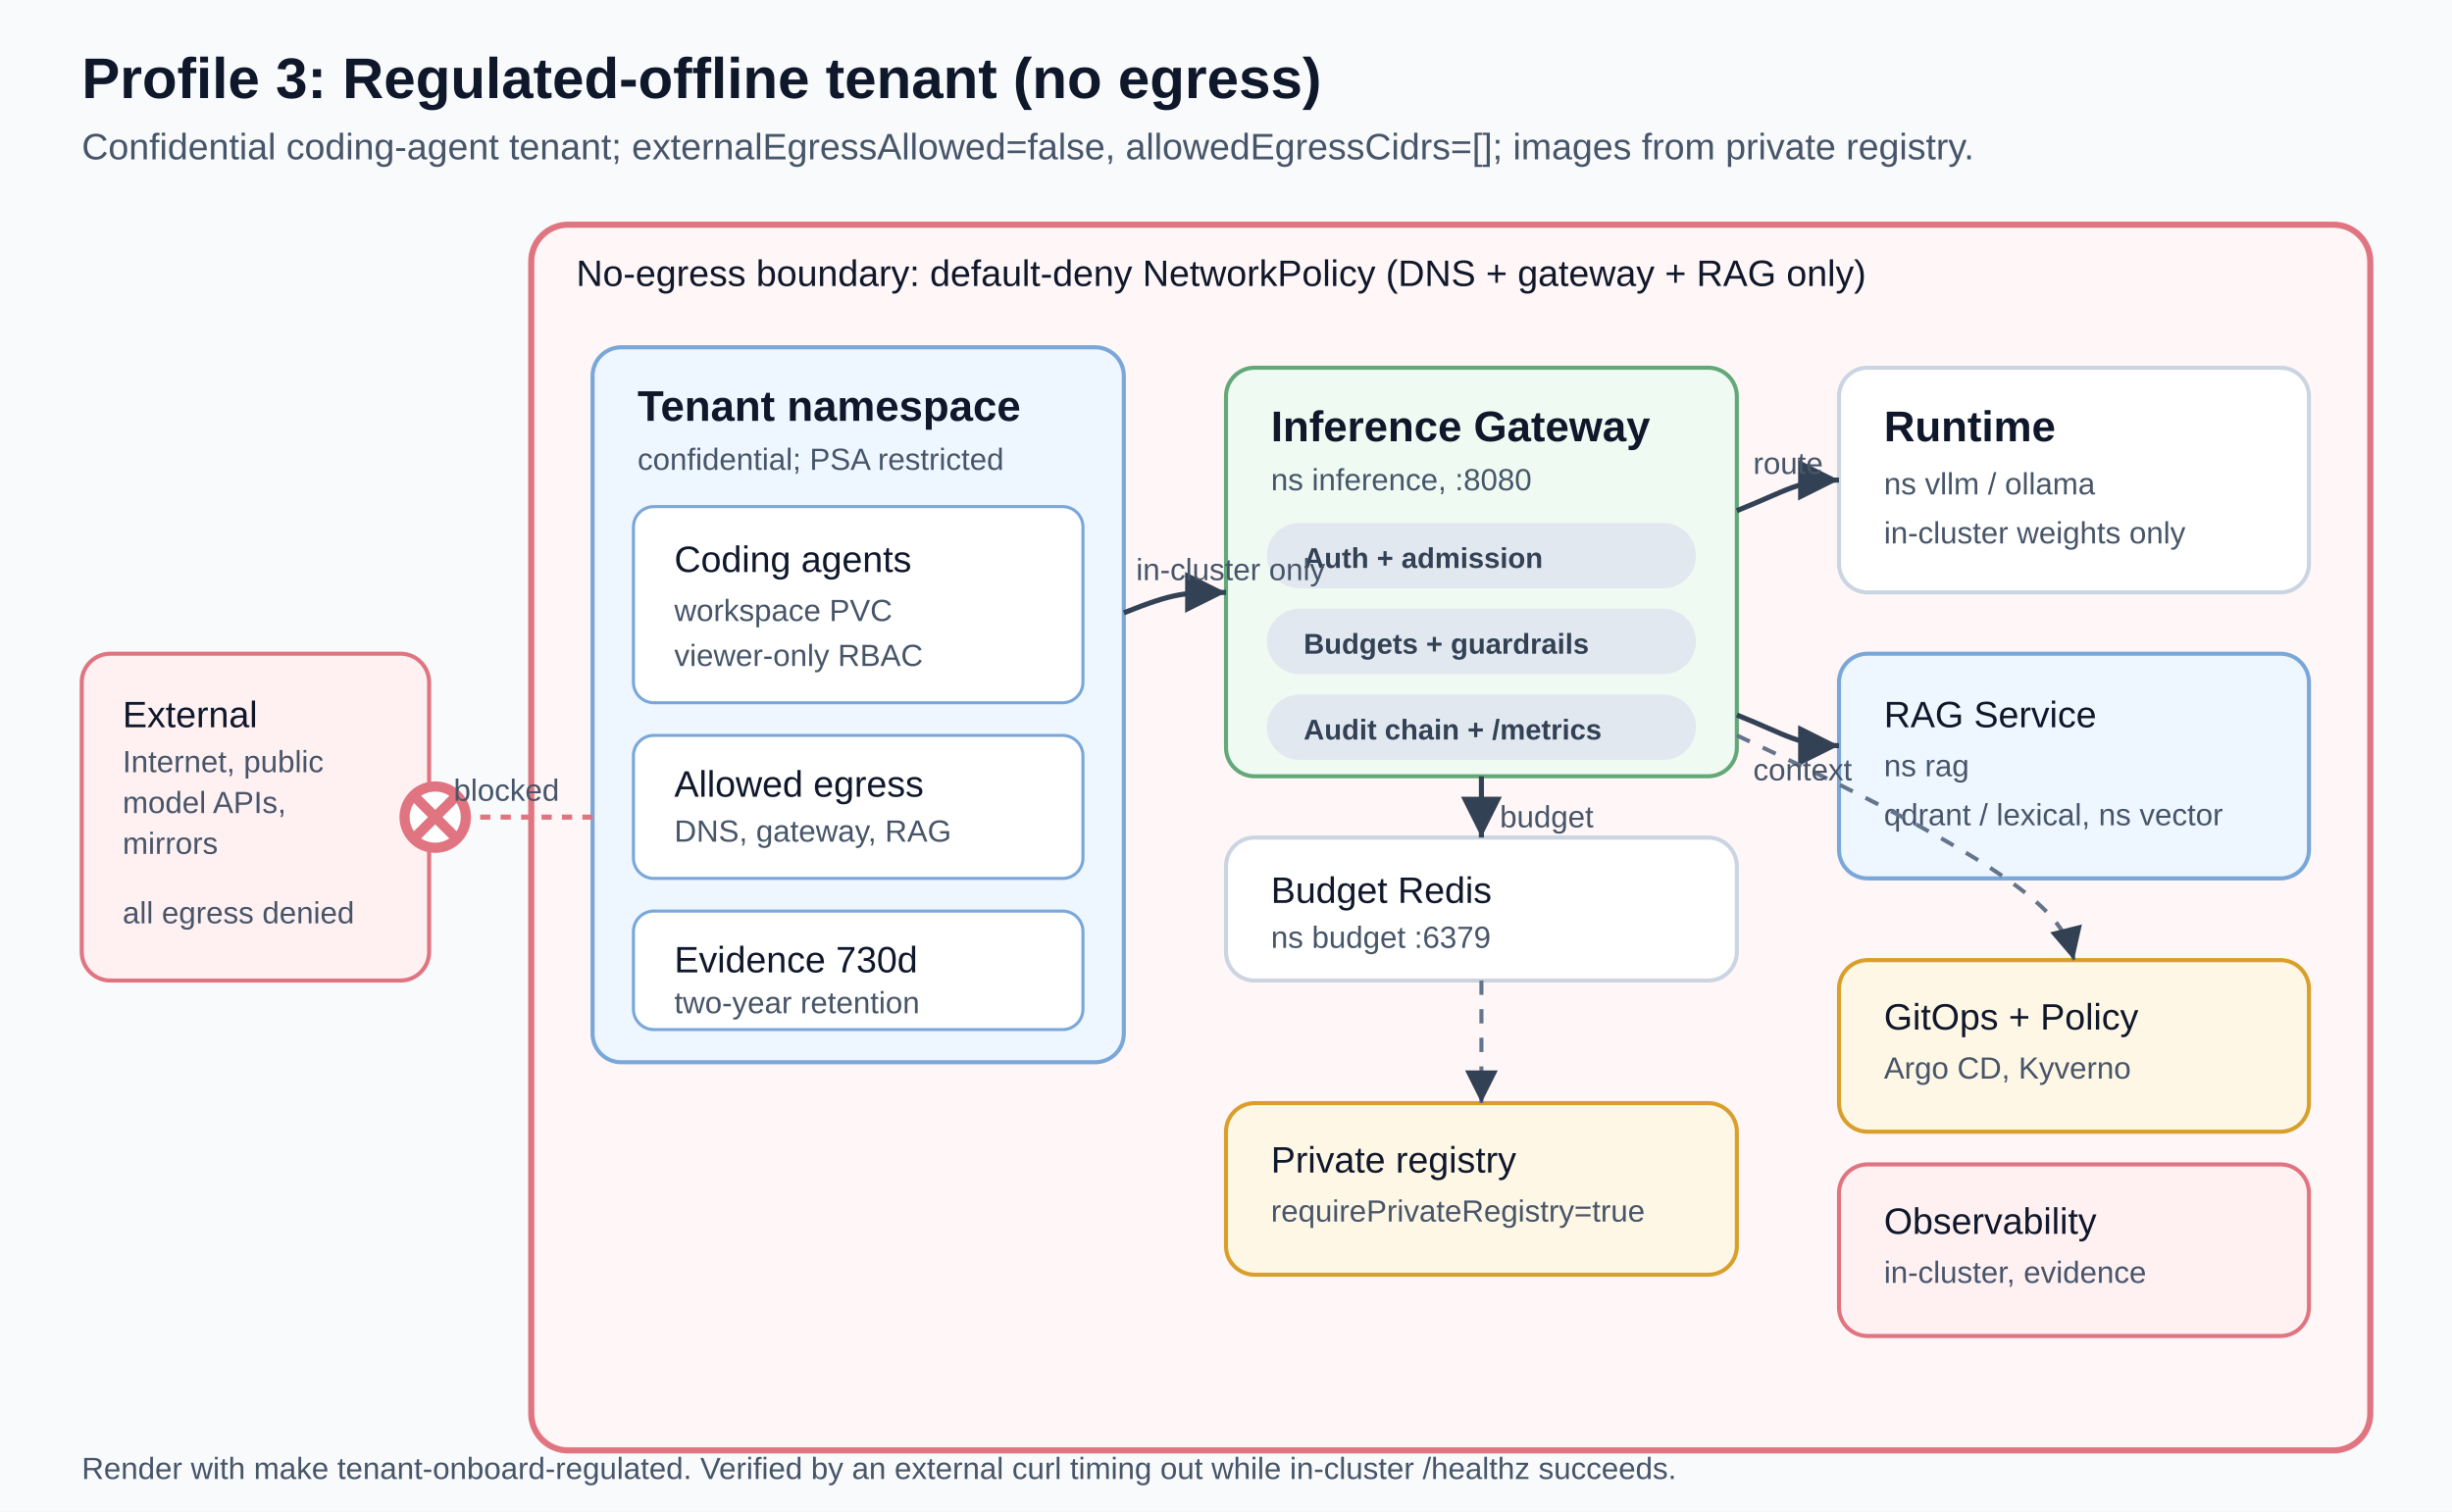
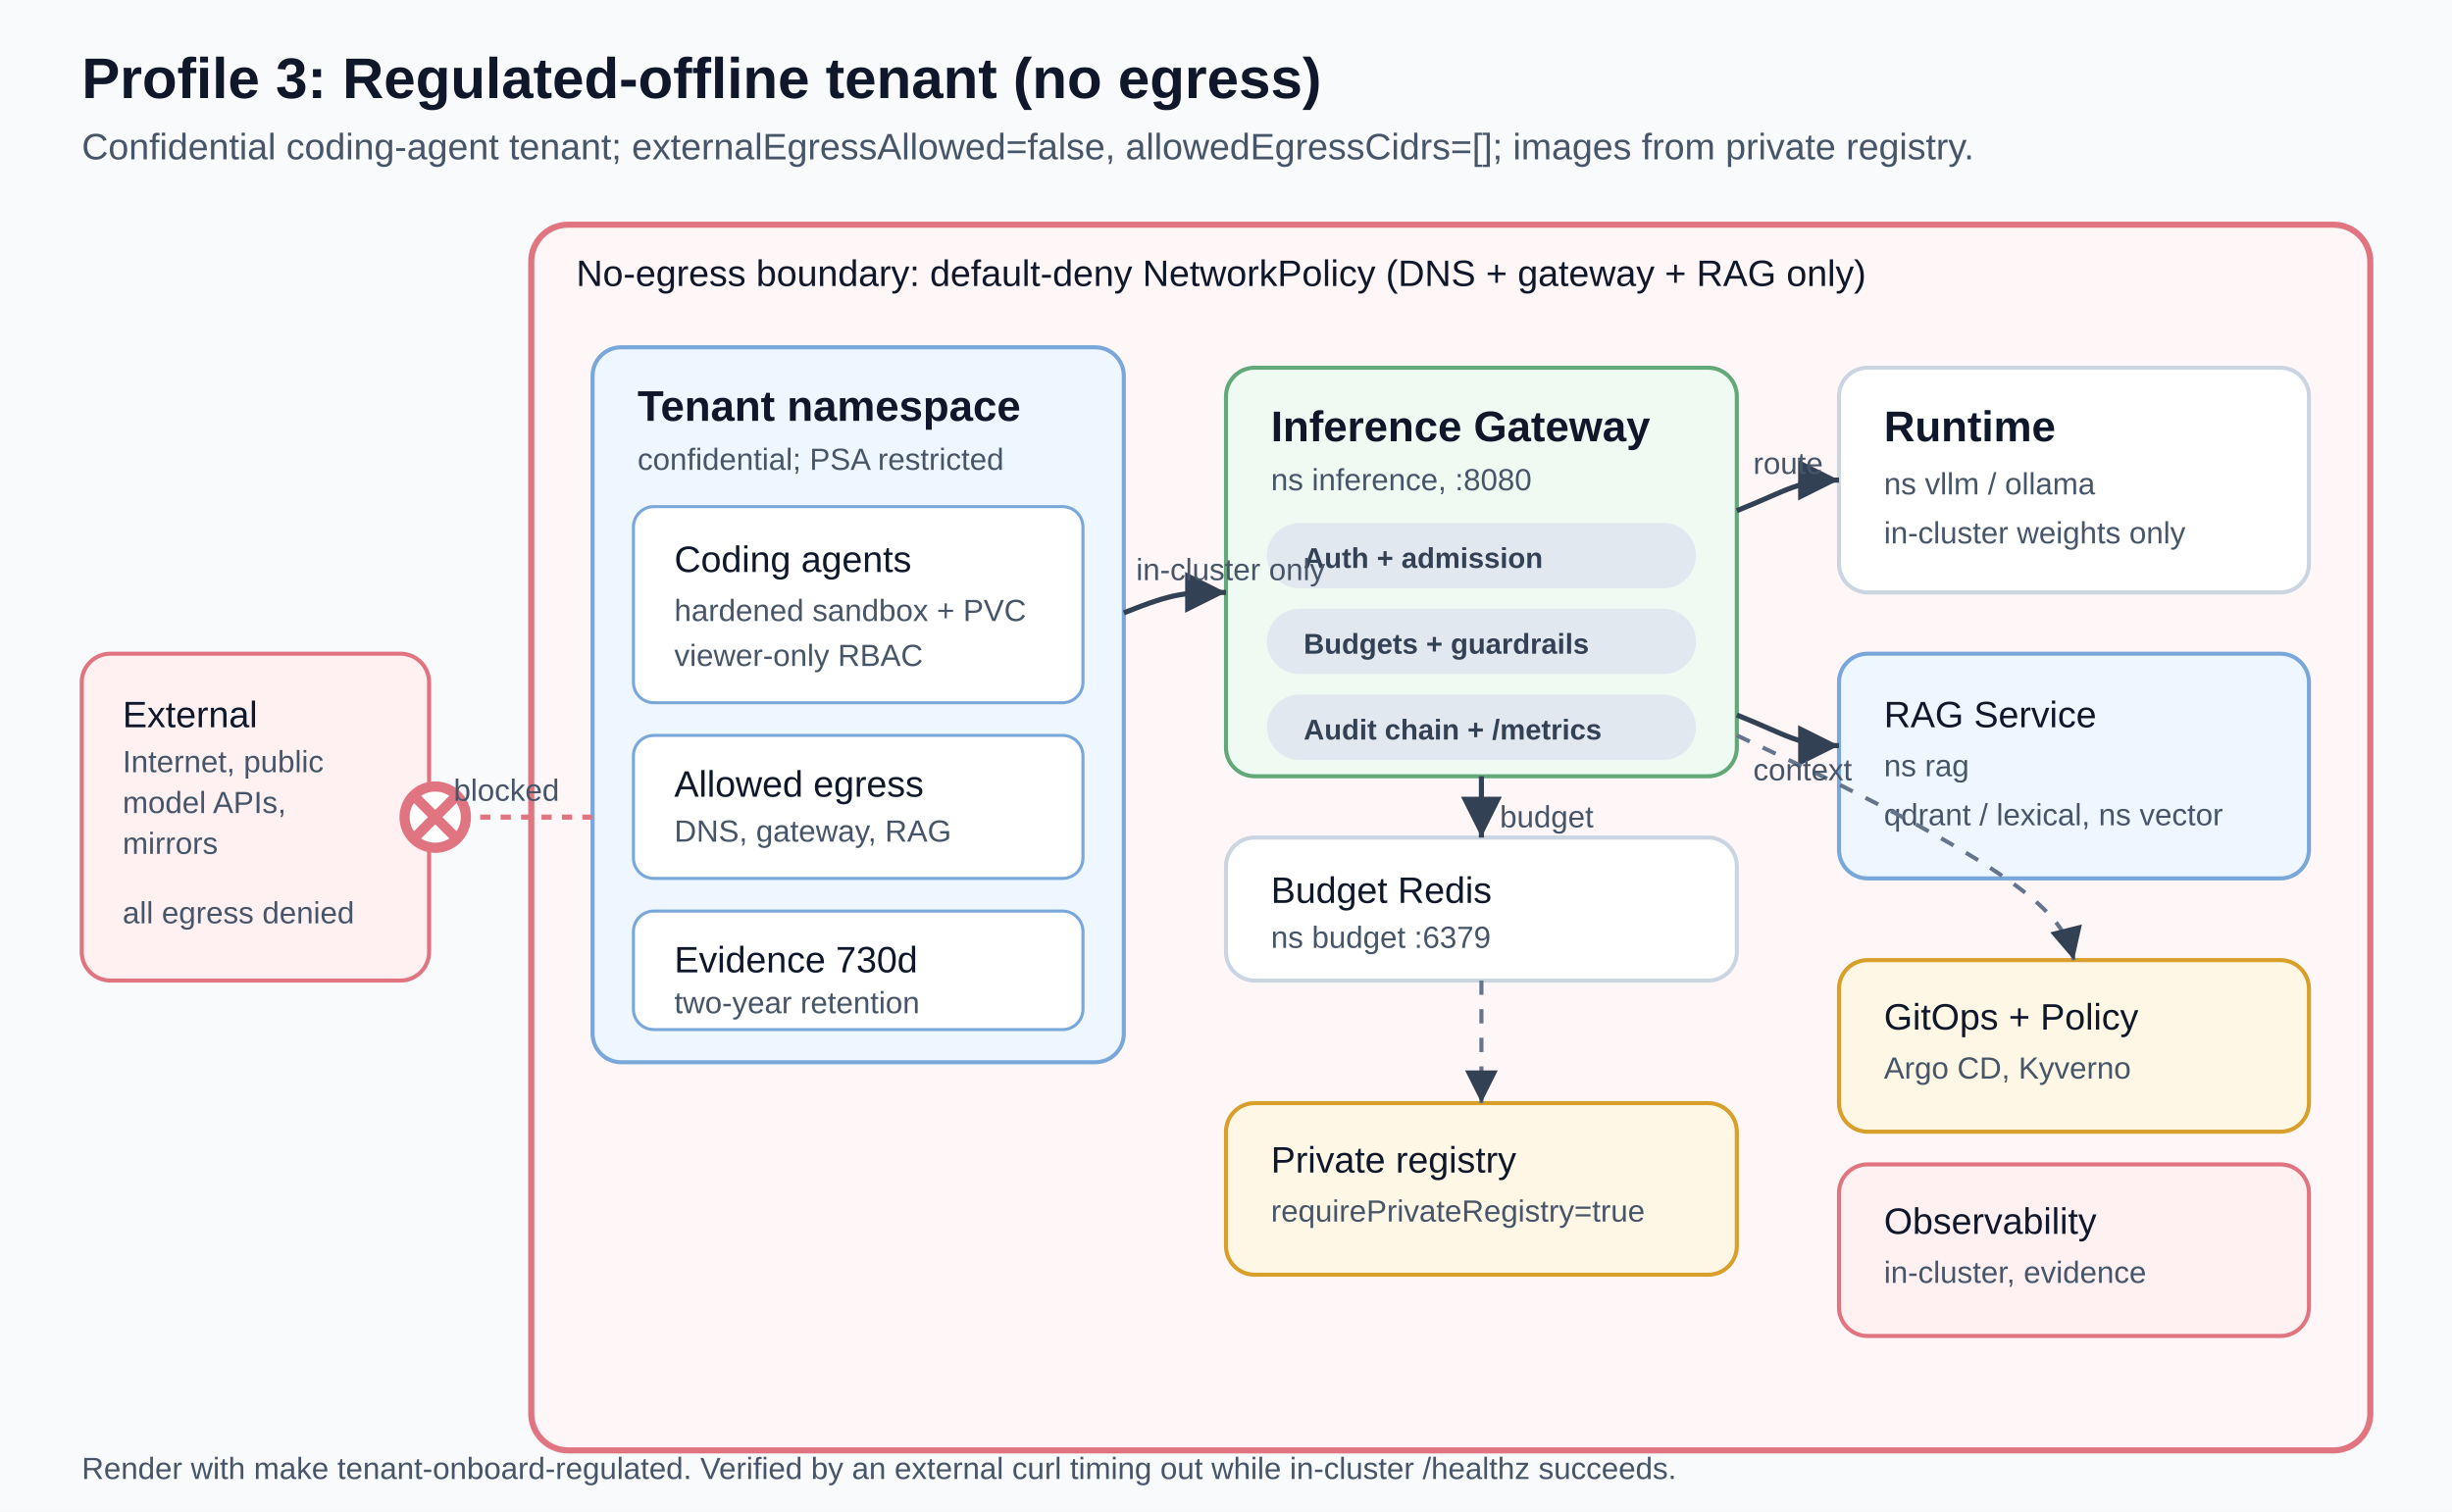
<svg xmlns="http://www.w3.org/2000/svg" width="1200" height="740" viewBox="0 0 1200 740" role="img" aria-labelledby="title desc">
  <defs>
    <marker id="arrow" markerWidth="12" markerHeight="12" refX="10" refY="6" orient="auto" markerUnits="strokeWidth">
      <path d="M2,2 L10,6 L2,10 Z" fill="#334155" />
    </marker>
    <marker id="blocked" markerWidth="14" markerHeight="14" refX="7" refY="7" orient="auto" markerUnits="strokeWidth">
      <circle cx="7" cy="7" r="6" fill="#fff" stroke="#e07480" stroke-width="2" />
      <path d="M3,3 L11,11 M11,3 L3,11" stroke="#e07480" stroke-width="2" />
    </marker>
    <style>
      .bg { fill: #f8fafc; }
      .panel { fill: #ffffff; stroke: #cbd5e1; stroke-width: 2; }
      .soft { fill: #eef6ff; stroke: #7aa7d9; }
      .green { fill: #eefaf2; stroke: #62a878; }
      .gold { fill: #fff7e6; stroke: #d99f2b; }
      .rose { fill: #fff1f2; stroke: #e07480; }
      .ink { fill: #0f172a; font-family: "Segoe UI", Arial, sans-serif; }
      .muted { fill: #475569; font-family: "Segoe UI", Arial, sans-serif; }
      .tiny { font-size: 15px; }
      .small { font-size: 18px; }
      .medium { font-size: 21px; font-weight: 700; }
      .large { font-size: 28px; font-weight: 800; }
      .line { stroke: #334155; stroke-width: 2.5; fill: none; marker-end: url(#arrow); }
      .line-soft { stroke: #64748b; stroke-width: 2; fill: none; marker-end: url(#arrow); stroke-dasharray: 7 7; }
      .denied { stroke: #e07480; stroke-width: 2.5; fill: none; marker-end: url(#blocked); stroke-dasharray: 5 5; }
      .label { font-size: 14px; fill: #334155; font-family: "Segoe UI", Arial, sans-serif; font-weight: 700; }
    </style>
  </defs>
  <rect class="bg" width="1200" height="740" />
  <text x="40" y="48" class="ink large">Profile 3: Regulated-offline tenant (no egress)</text>
  <text x="40" y="78" class="muted small">Confidential coding-agent tenant; externalEgressAllowed=false, allowedEgressCidrs=[]; images from private registry.</text>
  <rect x="40" y="320" width="170" height="160" rx="14" class="panel rose" />
  <text x="60" y="356" class="ink small">External</text>
  <text x="60" y="378" class="muted tiny">Internet, public</text>
  <text x="60" y="398" class="muted tiny">model APIs,</text>
  <text x="60" y="418" class="muted tiny">mirrors</text>
  <text x="60" y="452" class="muted tiny" fill="#b91c1c">all egress denied</text>
  <rect x="260" y="110" width="900" height="600" rx="18" fill="#fff7f7" stroke="#e07480" stroke-width="3" />
  <text x="282" y="140" class="ink small" fill="#b91c1c">No-egress boundary: default-deny NetworkPolicy (DNS + gateway + RAG only)</text>
  <rect x="290" y="170" width="260" height="350" rx="14" class="panel soft" />
  <text x="312" y="206" class="ink medium">Tenant namespace</text>
  <text x="312" y="230" class="muted tiny">confidential; PSA restricted</text>
  <rect x="310" y="248" width="220" height="96" rx="10" fill="#ffffff" stroke="#7aa7d9" stroke-width="1.5" />
  <text x="330" y="280" class="ink small">Coding agents</text>
-   <text x="330" y="304" class="muted tiny">workspace PVC</text>
+   <text x="330" y="304" class="muted tiny">hardened sandbox + PVC</text>
  <text x="330" y="326" class="muted tiny">viewer-only RBAC</text>
  <rect x="310" y="360" width="220" height="70" rx="10" fill="#ffffff" stroke="#7aa7d9" stroke-width="1.5" />
  <text x="330" y="390" class="ink small">Allowed egress</text>
  <text x="330" y="412" class="muted tiny">DNS, gateway, RAG</text>
  <rect x="310" y="446" width="220" height="58" rx="10" fill="#ffffff" stroke="#7aa7d9" stroke-width="1.5" />
  <text x="330" y="476" class="ink small">Evidence 730d</text>
  <text x="330" y="496" class="muted tiny">two-year retention</text>
  <rect x="600" y="180" width="250" height="200" rx="14" class="panel green" />
  <text x="622" y="216" class="ink medium">Inference Gateway</text>
  <text x="622" y="240" class="muted tiny">ns inference, :8080</text>
  <rect x="620" y="256" width="210" height="32" rx="16" fill="#e2e8f0" />
  <text x="638" y="278" class="label">Auth + admission</text>
  <rect x="620" y="298" width="210" height="32" rx="16" fill="#e2e8f0" />
  <text x="638" y="320" class="label">Budgets + guardrails</text>
  <rect x="620" y="340" width="210" height="32" rx="16" fill="#e2e8f0" />
  <text x="638" y="362" class="label">Audit chain + /metrics</text>
  <rect x="600" y="410" width="250" height="70" rx="14" class="panel" />
  <text x="622" y="442" class="ink small">Budget Redis</text>
  <text x="622" y="464" class="muted tiny">ns budget :6379</text>
  <rect x="900" y="180" width="230" height="110" rx="14" class="panel" />
  <text x="922" y="216" class="ink medium">Runtime</text>
  <text x="922" y="242" class="muted tiny">ns vllm / ollama</text>
  <text x="922" y="266" class="muted tiny">in-cluster weights only</text>
  <rect x="900" y="320" width="230" height="110" rx="14" class="panel soft" />
  <text x="922" y="356" class="ink small">RAG Service</text>
  <text x="922" y="380" class="muted tiny">ns rag</text>
  <text x="922" y="404" class="muted tiny">qdrant / lexical, ns vector</text>
  <rect x="600" y="540" width="250" height="84" rx="14" class="panel gold" />
  <text x="622" y="574" class="ink small">Private registry</text>
  <text x="622" y="598" class="muted tiny">requirePrivateRegistry=true</text>
  <rect x="900" y="470" width="230" height="84" rx="14" class="panel gold" />
  <text x="922" y="504" class="ink small">GitOps + Policy</text>
  <text x="922" y="528" class="muted tiny">Argo CD, Kyverno</text>
  <rect x="900" y="570" width="230" height="84" rx="14" class="panel rose" />
  <text x="922" y="604" class="ink small">Observability</text>
  <text x="922" y="628" class="muted tiny">in-cluster, evidence</text>
  <path d="M550 300 C575 290 580 290 600 290" class="line" />
  <path d="M850 250 C875 240 880 235 900 235" class="line" />
  <path d="M850 350 C875 360 880 365 900 365" class="line" />
  <path d="M725 380 C725 395 725 400 725 410" class="line" />
  <path d="M725 480 C725 510 725 520 725 540" class="line-soft" />
  <path d="M850 360 C1000 430 1010 450 1015 470" class="line-soft" />
  <text x="556" y="284" class="muted tiny">in-cluster only</text>
  <text x="858" y="232" class="muted tiny">route</text>
  <text x="858" y="382" class="muted tiny">context</text>
  <text x="734" y="405" class="muted tiny">budget</text>
  <path d="M290 400 C255 400 245 400 213 400" class="denied" />
  <text x="222" y="392" class="muted tiny" fill="#b91c1c">blocked</text>
  <text x="40" y="724" class="muted tiny">Render with make tenant-onboard-regulated. Verified by an external curl timing out while in-cluster /healthz succeeds.</text>
</svg>
